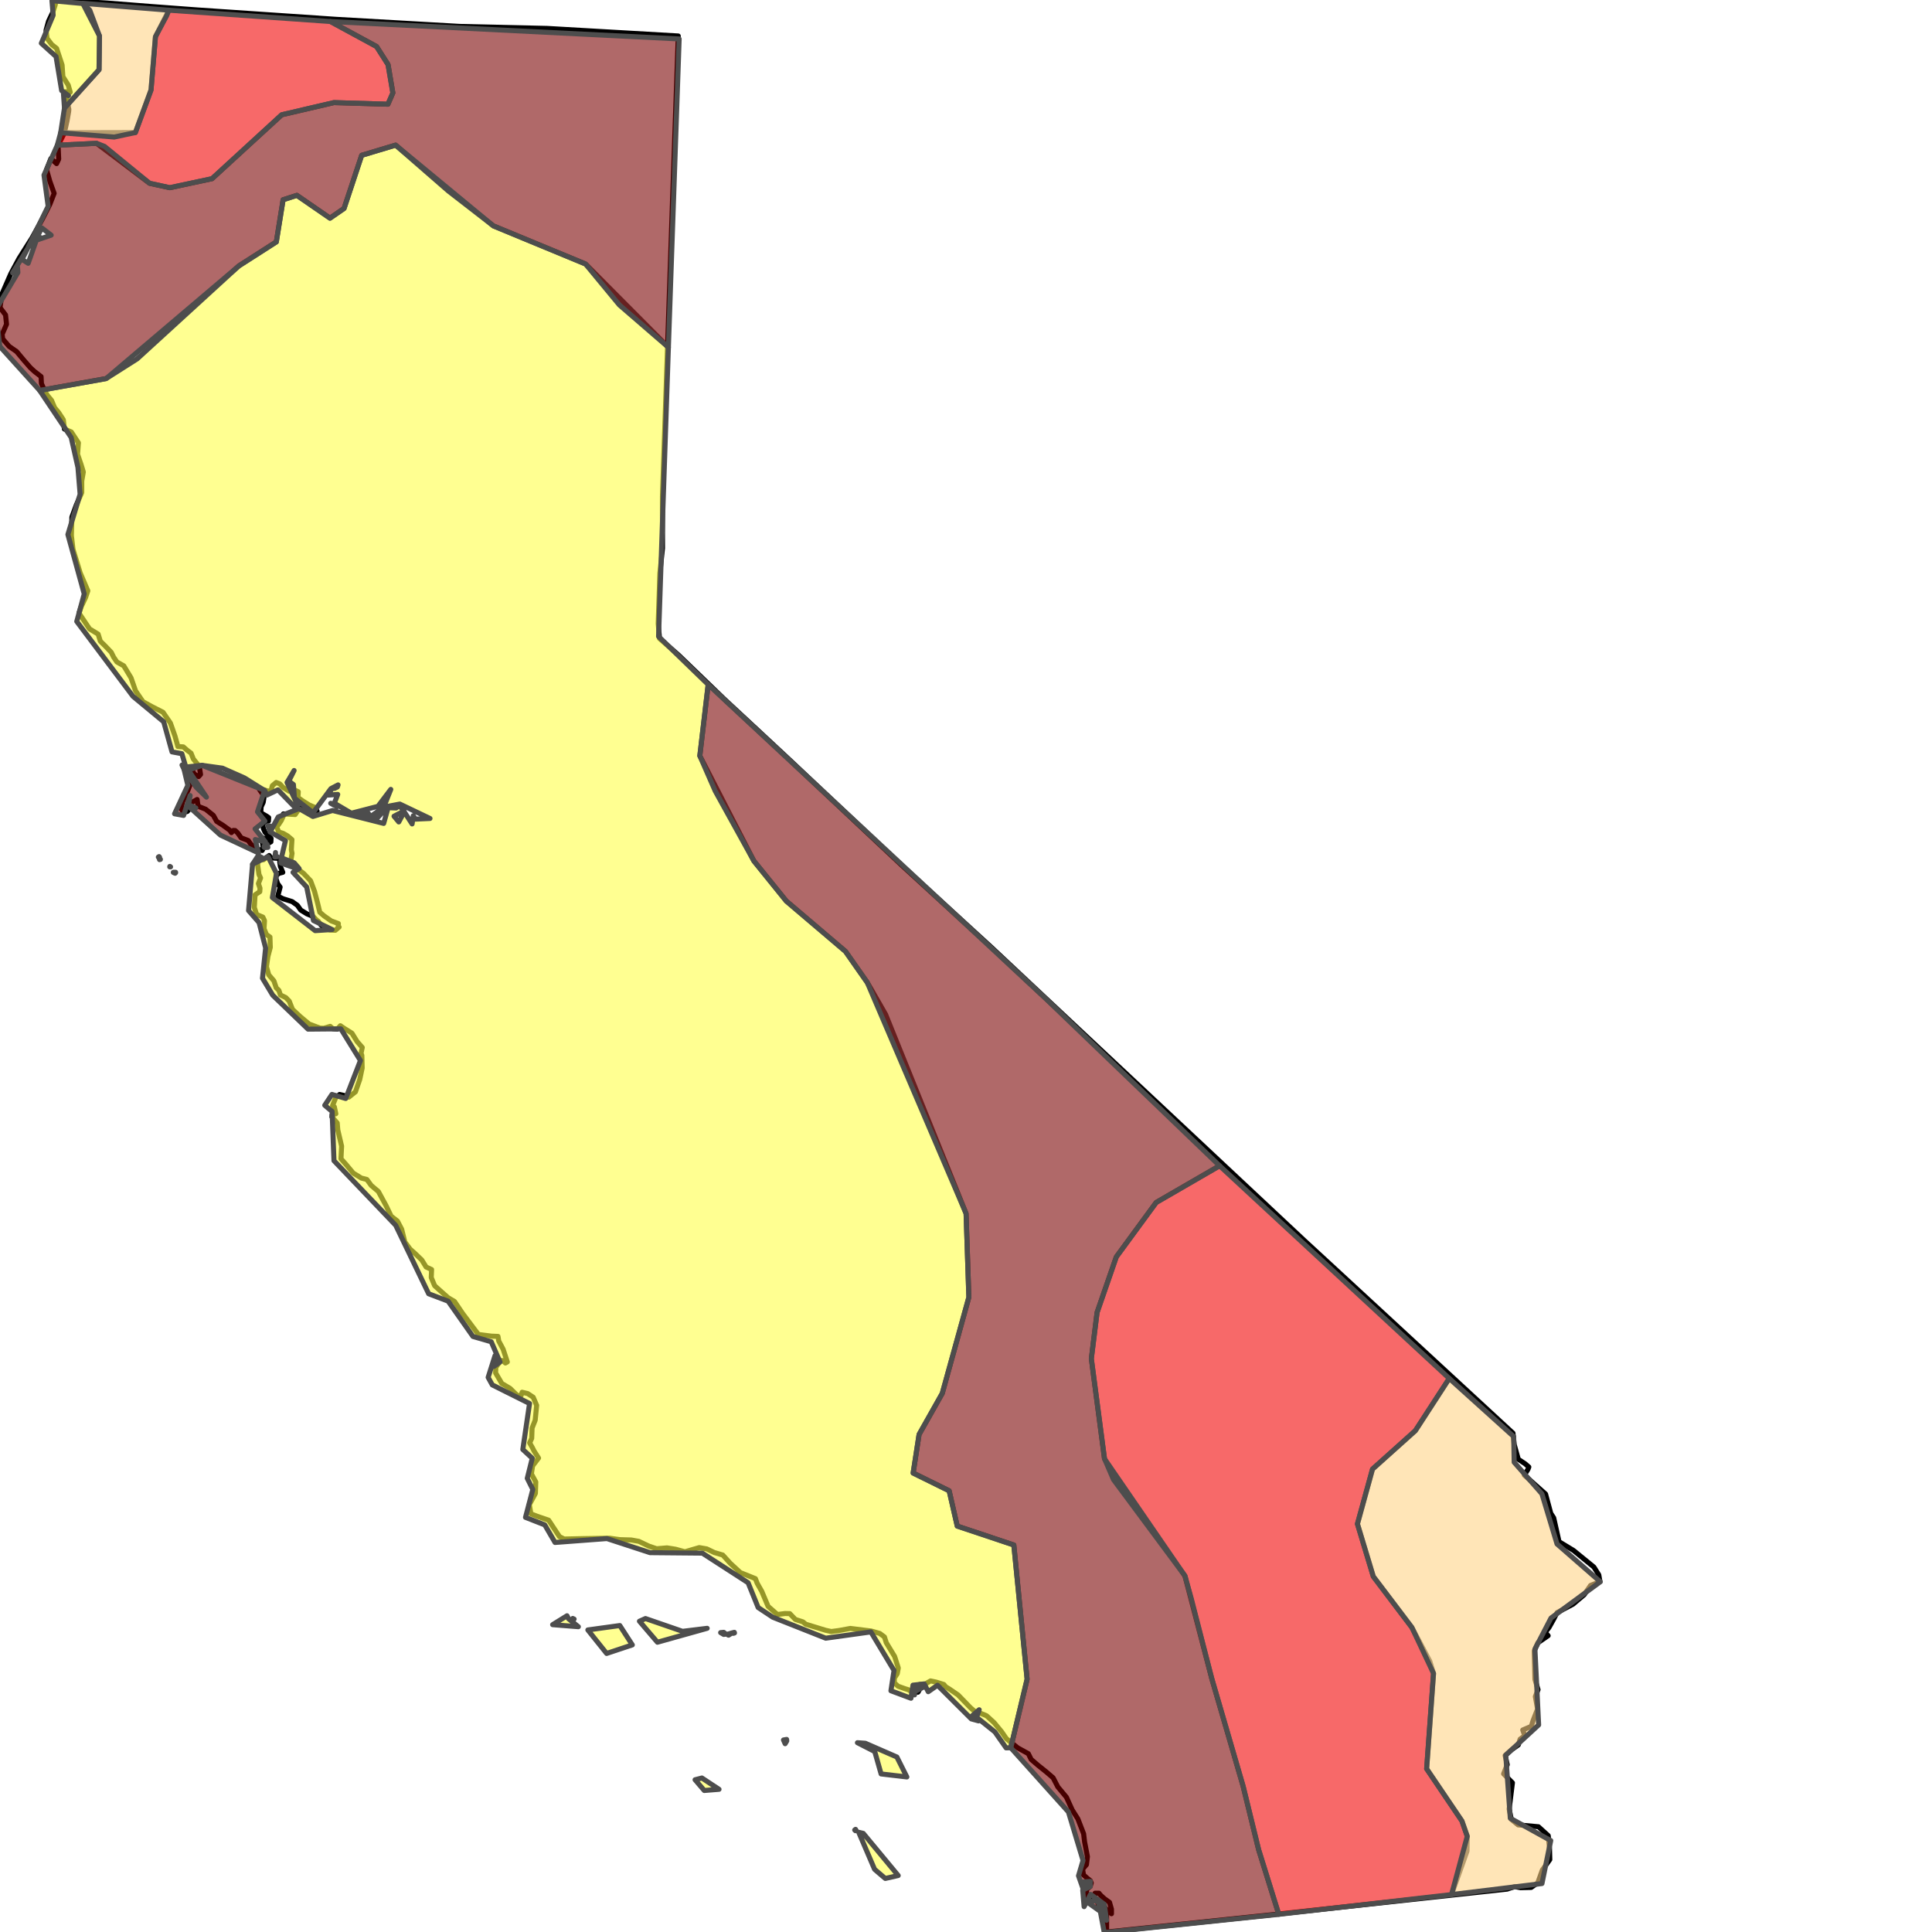
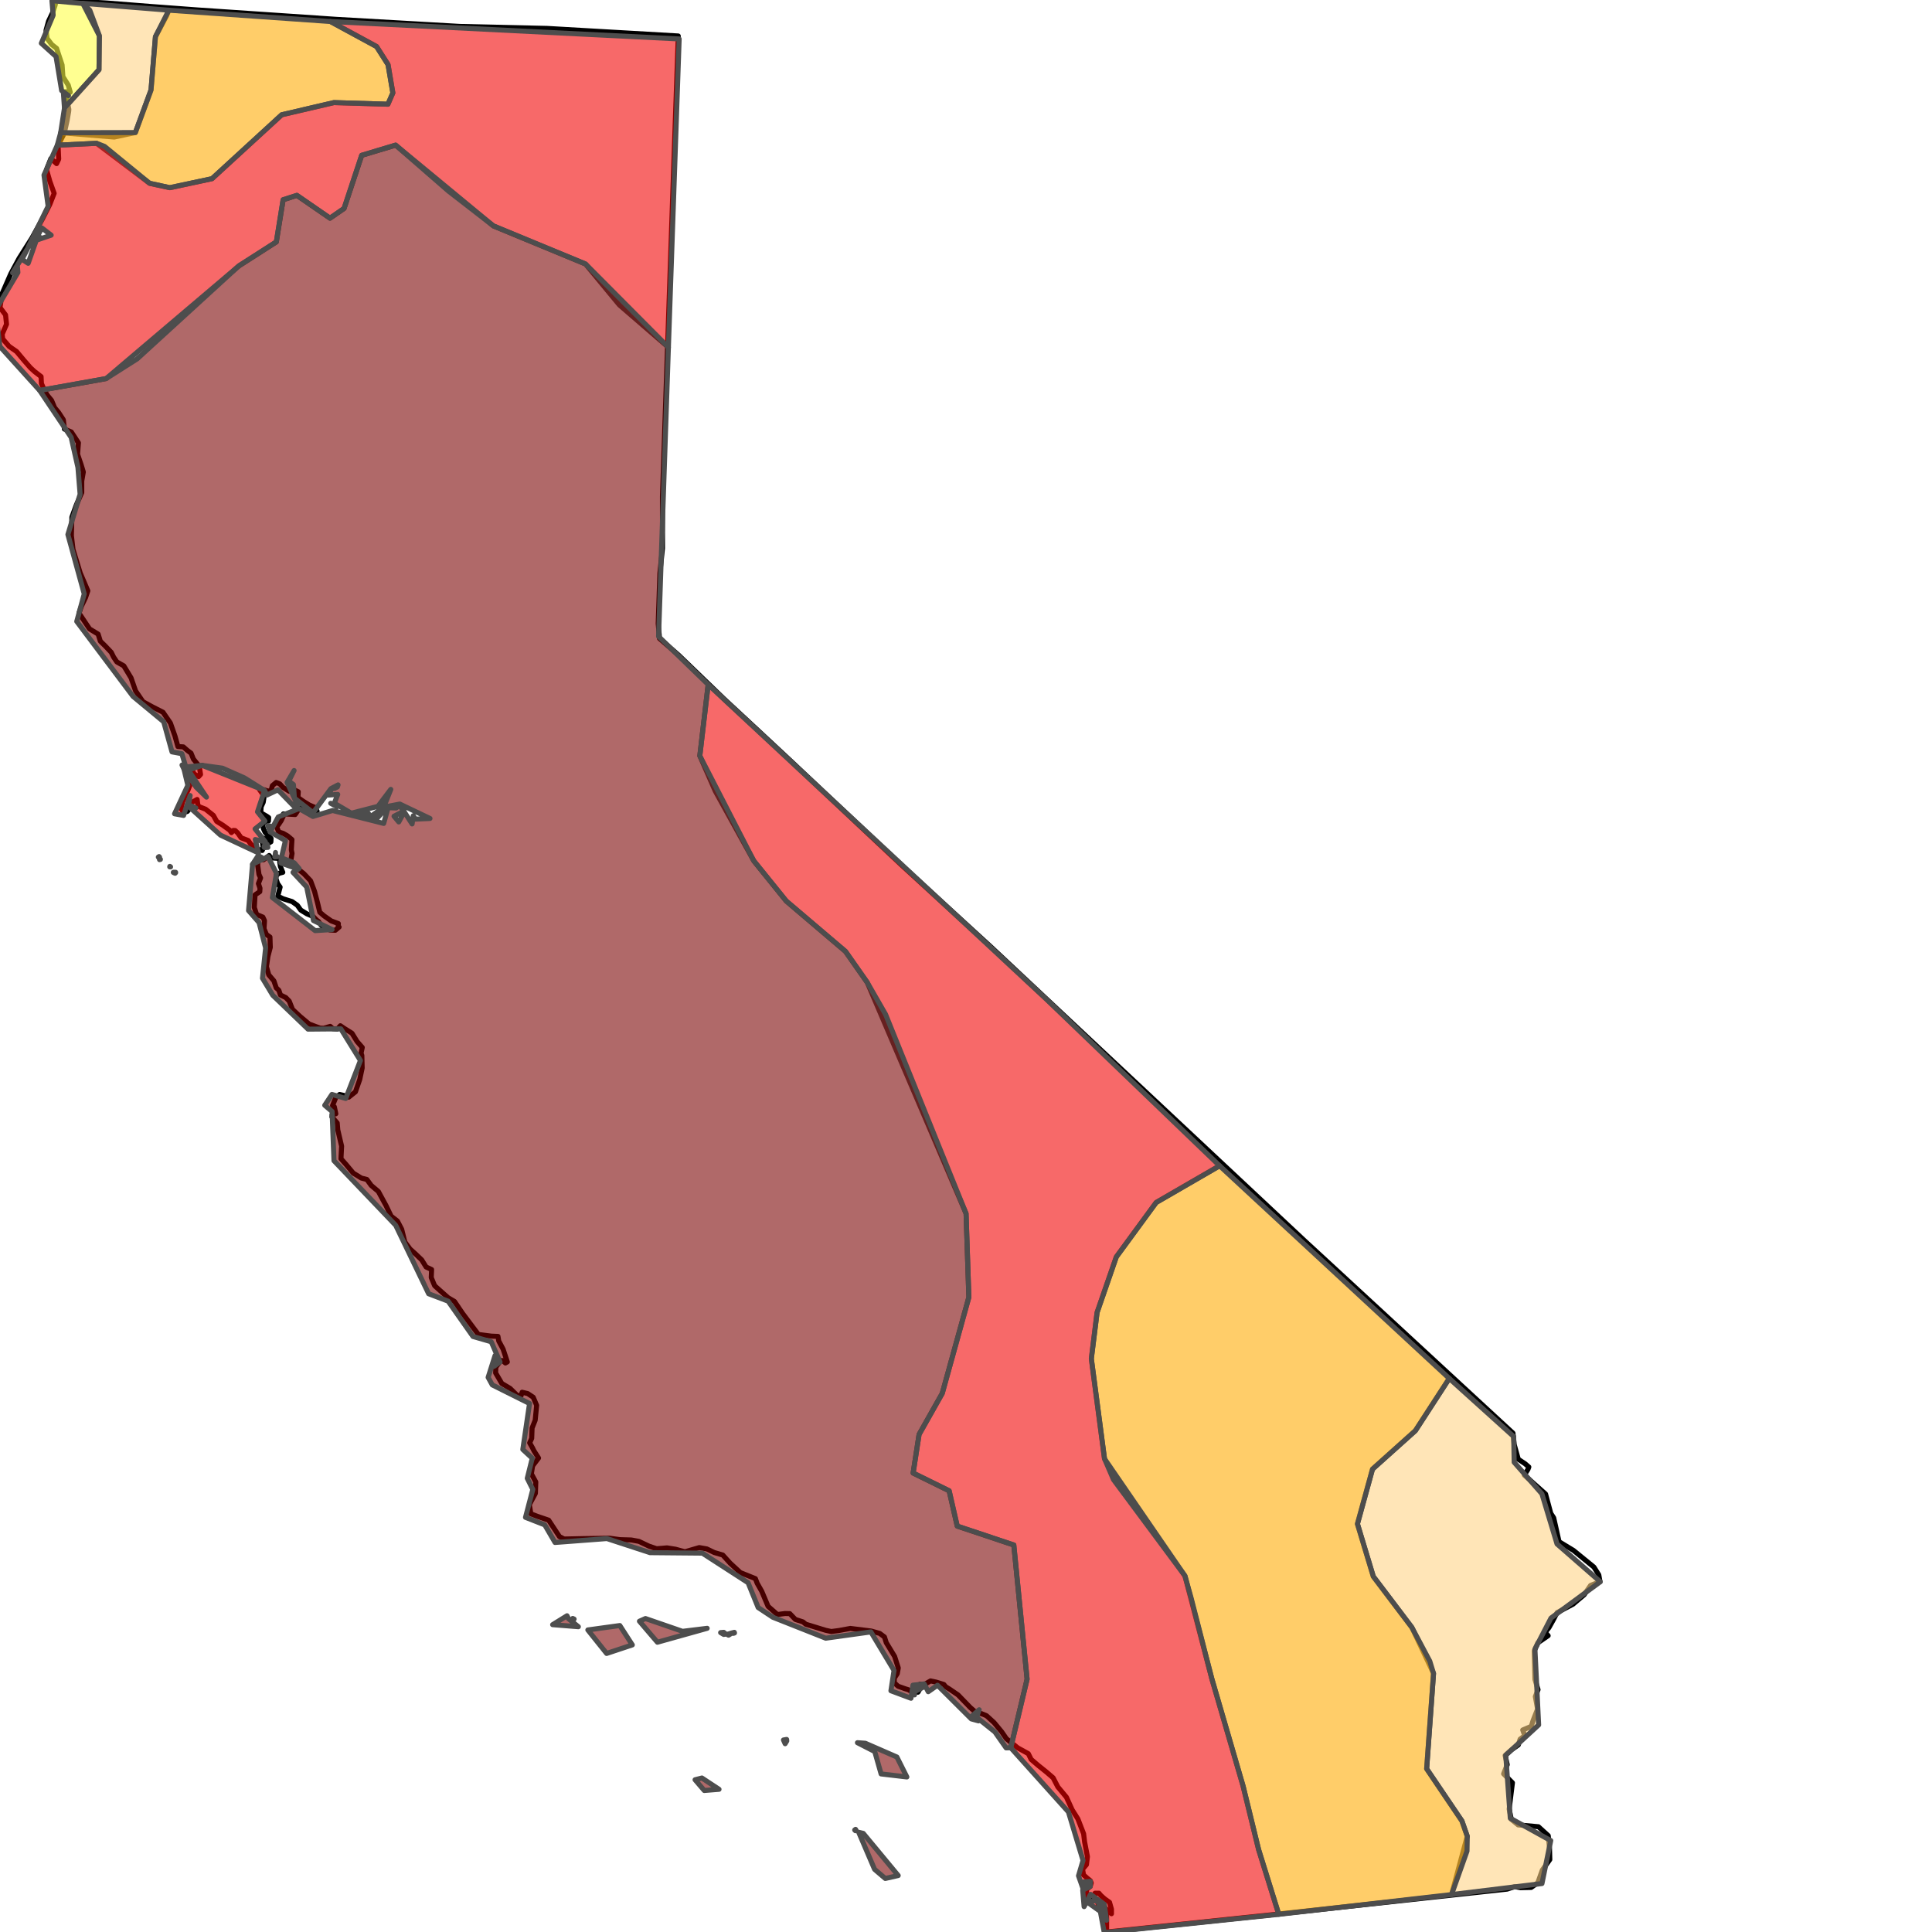
<svg xmlns="http://www.w3.org/2000/svg" width="288pt" height="288pt" viewBox="0 0 288 288" version="1.1">
-   <g id="surface1">
+   <g id="surface146">
    <rect x="0" y="0" width="288" height="288" style="fill:rgb(100%,100%,100%);fill-opacity:1;stroke:none;" />
    <rect x="0" y="0" width="288" height="288" style="fill:rgb(100%,100%,100%);fill-opacity:1;stroke:none;" />
-     <path style="fill:none;stroke-width:0.75;stroke-linecap:round;stroke-linejoin:round;stroke:rgb(100%,100%,100%);stroke-opacity:1;stroke-miterlimit:10;" d="M 0 288 L 288 288 L 288 0 L 0 0 Z M 0 288 " />
-     <path style="fill:none;stroke-width:0.75;stroke-linecap:round;stroke-linejoin:round;stroke:rgb(0%,0%,0%);stroke-opacity:1;stroke-miterlimit:10;" d="M 101.109 5.363 L 100.27 29.395 L 98.75 74.039 L 98.758 81.715 L 98.367 85.457 L 98.215 90.055 L 98.168 91.418 L 98.117 92.953 L 98.312 95.176 L 101.16 97.656 L 107.906 104.164 L 113.387 109.254 L 117.711 113.281 L 134.367 128.934 L 147.754 141.188 L 163.469 155.918 L 194.398 184.887 L 199.863 189.926 L 225.539 213.633 L 225.719 215.332 L 226.332 217.531 L 227.328 218.188 L 227.902 218.684 L 227.773 219.027 L 227.23 219.895 L 230.395 222.711 L 231.172 225.59 L 231.609 226.258 L 232.406 229.816 L 234.559 231.121 L 237.594 233.594 L 238.332 234.766 L 238.504 235.785 L 237.105 236.336 L 236.152 237.723 L 234.488 239.133 L 232.113 240.387 L 231.574 241.422 L 230.895 242.633 L 230.344 243.328 L 230.781 243.828 L 229.246 244.887 L 228.711 246.094 L 228.812 250.348 L 229.273 251.871 L 228.871 252.902 L 229.203 254.766 L 228.531 256.488 L 228.266 257.344 L 226.992 257.887 L 227.297 258.73 L 226.598 259.258 L 226.332 260.113 L 225.348 260.816 L 224.367 261.691 L 224.684 263.047 L 224.141 264.422 L 225.457 265.754 L 224.969 269.68 L 225.289 271.207 L 226.312 272.035 L 229.332 272.309 L 230.797 273.637 L 230.984 275.504 L 231.027 277.207 L 229.914 278.766 L 229.238 280.656 L 228.246 281.359 L 226.664 281.395 L 225.797 281.242 L 224.652 281.609 L 190.305 285.355 L 164.961 288 L 164.961 285.617 L 164.676 284.938 L 163.812 284.254 L 163.668 283.746 L 163.957 283.574 L 165.25 284.938 L 165.684 285.277 L 165.684 284.598 L 165.395 283.578 L 164.676 283.066 L 164.102 282.555 L 163.816 282.215 L 163.238 282.211 L 162.809 283.062 L 162.52 283.23 L 162.09 282.891 L 161.945 281.699 L 162.523 281.191 L 162.668 280.68 L 162.523 280.34 L 162.094 280 L 161.52 279.488 L 161.379 278.637 L 161.957 277.957 L 162.102 276.766 L 161.676 274.551 L 161.535 273.359 L 160.68 271.148 L 159.824 269.785 L 158.973 267.91 L 157.691 266.371 L 156.984 265.008 L 155.988 264.152 L 154.707 263.125 L 153.711 262.27 L 153.289 261.418 L 151.723 260.555 L 150.871 259.871 L 150.023 259.184 L 149.316 258.156 L 148.188 256.789 L 147.055 255.758 L 146.203 255.41 L 145.633 255.406 L 144.645 254.547 L 142.812 252.656 L 141.543 251.793 L 140.977 251.445 L 140.695 251.102 L 139.562 250.75 L 138.715 250.57 L 137.855 251.07 L 137.145 251.062 L 137.137 251.742 L 136.844 252.25 L 135.992 252.242 L 135.43 251.895 L 134.859 251.715 L 133.871 251.363 L 133.309 250.844 L 133.316 250.164 L 133.754 249.488 L 133.906 248.641 L 133.363 246.93 L 132.113 244.871 L 131.844 244.016 L 131.141 243.492 L 129.871 243.133 L 126.758 242.746 L 125.051 243.059 L 123.918 243.207 L 123.07 243.023 L 120.109 242.117 L 119.691 241.77 L 118.562 241.406 L 117.73 240.539 L 117.023 240.523 L 115.887 240.672 L 114.496 239.453 L 113.555 237.219 L 112.871 236.012 L 112.605 235.324 L 110.363 234.422 L 108.844 233.023 L 107.742 231.805 L 106.48 231.434 L 105.363 230.895 L 104.238 230.695 L 102.105 231.32 L 100.703 230.941 L 99.438 230.738 L 97.883 230.867 L 96.762 230.492 L 95.23 229.766 L 94.109 229.562 L 92.414 229.512 L 90.871 229.297 L 87.199 229.352 L 84.09 229.418 L 83.395 229.055 L 81.785 226.609 L 80.113 226.039 L 79.137 225.664 L 78.906 224.293 L 79.812 222.621 L 79.871 220.918 L 79.211 219.699 L 79.395 218.512 L 80.281 217.348 L 79.613 216.301 L 79.352 215.781 L 78.957 215.086 L 79.262 214.414 L 79.316 212.879 L 79.781 211.703 L 80 209.496 L 79.484 208.281 L 78.664 207.738 L 77.832 207.539 L 77.672 208.043 L 77.113 208.023 L 76.031 206.961 L 74.801 206.23 L 73.883 204.66 L 73.914 203.809 L 74.652 202.812 L 74.934 202.824 L 75.34 203.18 L 75.625 203.02 L 75 201.121 L 74.348 199.898 L 74.234 199.215 L 73.258 199.176 L 71.312 198.926 L 70.52 197.871 L 68.934 195.758 L 67.75 194.004 L 66.801 193.449 L 65.59 192.375 L 64.789 191.656 L 64.285 190.441 L 64.336 189.246 L 63.52 188.871 L 62.867 187.816 L 61.938 186.922 L 61.133 186.203 L 60.348 185.141 L 59.879 183.242 L 59.242 182.02 L 58.305 181.293 L 57.547 179.719 L 56.402 177.613 L 55.336 176.711 L 54.688 175.824 L 53.867 175.613 L 52.656 174.871 L 51.613 173.621 L 50.828 172.73 L 50.871 171.875 L 50.922 170.855 L 50.355 168.434 L 50.27 167.402 L 49.488 166.508 L 49.504 166.168 L 50.062 166.027 L 49.84 164.988 L 49.574 164.805 L 50.047 163.633 L 50.625 163.148 L 51.578 163.367 L 51.98 163.559 L 52.984 162.758 L 53.629 160.91 L 53.988 159.219 L 53.941 157.336 L 53.824 156.988 L 54.004 156.145 L 53.223 155.25 L 52.465 154.016 L 51.27 153.27 L 50.738 152.902 L 50.301 153.391 L 49.617 153.355 L 49.227 152.996 L 48.25 153.285 L 47.703 153.258 L 46.09 152.656 L 44.777 151.562 L 43.602 150.469 L 43.121 149.246 L 42.605 148.707 L 41.805 148.32 L 41.57 147.621 L 41.18 147.258 L 40.828 146.211 L 40.059 145.312 L 39.719 144.098 L 39.941 142.57 L 40.293 141.223 L 40.242 139.68 L 39.719 139.309 L 39.359 138.434 L 39.43 137.238 L 39.188 136.711 L 38.254 136.316 L 37.91 135.27 L 37.949 134.586 L 38.02 133.395 L 38.727 132.922 L 38.758 132.41 L 38.523 131.711 L 38.844 130.875 L 38.605 130.348 L 38.414 128.969 L 38.453 128.285 L 39.004 128.148 L 39.277 128.164 L 40.129 127.527 L 40.379 127.887 L 40.785 127.91 L 41.73 127.965 L 41.703 128.477 L 41.797 129.164 L 42.156 130.039 L 41.605 130.18 L 41.176 130.496 L 41.148 131.008 L 41.379 131.707 L 41.758 132.242 L 41.582 132.914 L 41.41 133.59 L 42.203 133.977 L 43.539 134.395 L 44.324 134.949 L 44.832 135.664 L 45.754 136.227 L 46.684 136.621 L 47.199 137.16 L 47.461 137.344 L 47.84 137.879 L 48.23 138.242 L 49.164 138.633 L 49.98 138.676 L 50.551 138.195 L 50.414 138.188 L 50.441 137.676 L 49.371 137.277 L 48.32 136.539 L 47.672 135.988 L 47.34 134.605 L 46.887 132.871 L 46.297 131.297 L 45.27 130.215 L 44.098 129.297 L 43.336 128.398 L 43.535 127.211 L 43.43 126.691 L 43.469 126.012 L 43.52 125.156 L 42.871 124.609 L 42.215 124.23 L 41.551 124.02 L 41.195 123.145 L 41.477 122.988 L 41.918 122.328 L 42.227 121.664 L 42.246 121.324 L 43.328 121.383 L 44 121.422 L 44.445 120.766 L 45.137 120.461 L 44.73 120.438 L 46.609 120.715 L 47.273 120.922 L 47.031 120.395 L 46.109 120.004 L 45.195 119.438 L 44.414 118.883 L 44.465 118.027 L 43.676 117.641 L 43.117 117.953 L 42.203 117.387 L 41.695 116.844 L 41.168 116.641 L 40.598 117.121 L 40.426 117.797 L 40.012 117.941 L 39.348 117.73 L 38.676 117.691 L 39.047 118.227 L 39.453 118.25 L 39.234 119.609 L 38.926 120.273 L 38.875 121.125 L 39.137 121.312 L 39.789 121.691 L 40.051 121.879 L 40.02 122.391 L 39.336 122.523 L 39.172 123.023 L 39.273 123.543 L 39.516 124.07 L 40.027 124.613 L 40.41 124.98 L 40.383 125.492 L 40.102 125.645 L 39.59 125.102 L 39.195 124.91 L 38.914 125.062 L 39.145 125.762 L 39.238 126.449 L 39.086 126.785 L 38.418 126.574 L 38.023 126.379 L 37.379 125.828 L 37.004 125.293 L 35.941 124.887 L 35.441 124.172 L 35.059 123.805 L 34.789 123.789 L 34.496 124.113 L 34.25 123.758 L 33.211 123.008 L 32.297 122.438 L 31.809 121.551 L 30.648 120.625 L 29.594 120.215 L 29.48 119.867 L 29.387 119.176 L 28.547 119.633 L 28.211 120.641 L 27.918 120.965 L 27.367 121.102 L 26.996 120.562 L 27.199 119.547 L 27.98 117.887 L 28.305 117.051 L 28.258 115.68 L 27.922 114.629 L 28.469 114.492 L 28.953 115.379 L 29.605 115.766 L 29.895 115.441 L 29.703 114.23 L 28.828 113.148 L 28.477 112.27 L 27.965 111.891 L 27.324 111.336 L 26.52 111.285 L 26.082 109.715 L 25.402 107.785 L 24.297 106.172 L 22.734 105.379 L 21.309 104.598 L 20.207 102.98 L 19.535 101.047 L 18.453 99.258 L 17.418 98.672 L 16.934 97.949 L 16.582 97.238 L 15.707 96.32 L 14.957 95.582 L 14.629 94.527 L 13.348 93.75 L 12.383 92.305 L 11.777 91.402 L 12.121 90.398 L 12.754 89.074 L 13.094 88.07 L 11.957 85.414 L 10.883 81.902 L 10.641 79.828 L 10.715 77.086 L 11.387 75.25 L 12.188 73.426 L 12.188 71.711 L 12.422 70.355 L 12.102 69.301 L 11.562 67.715 L 11.691 66.012 L 10.625 64.387 L 9.602 63.961 L 9.445 62.578 L 8.738 61.492 L 8.133 60.758 L 7.691 59.695 L 7.086 58.961 L 6.734 58.418 L 6.176 57.172 L 6.125 56.137 L 5.133 55.371 L 4.52 54.805 L 3.555 53.695 L 2.477 52.406 L 1.355 51.629 L 0.398 50.516 L 0.324 49.824 L 0.973 48.332 L 0.828 46.945 L 0 45.844 L 0.301 43.809 L 1.602 40.824 L 2.84 38.523 L 4.797 35.422 L 6.328 32.629 L 7.418 30.488 L 8.074 28.824 L 7.438 27.055 L 6.934 25.297 L 7.59 23.633 L 8.434 24.391 L 8.75 23.727 L 8.66 21.66 L 9.586 19.848 L 9.996 17.992 L 10.234 16.637 L 10.262 16.297 L 9.988 14.902 L 9.773 14.367 L 9.703 13.676 L 10.473 13.738 L 10.172 12.684 L 9.375 11.418 L 9.258 9.691 L 8.438 7.215 L 7.711 6.641 L 7.02 5.723 L 6.863 4.508 L 7.234 3.164 L 7.859 1.844 L 8.199 0.844 L 8.402 0 L 15.918 0.449 L 22.531 0.969 L 29.402 1.48 L 50.129 2.883 L 68.562 3.938 L 81.547 4.234 Z M 101.109 5.363 " />
-     <path style="fill-rule:nonzero;fill:rgb(94.902%,0%,0%);fill-opacity:0.588;stroke-width:0.75;stroke-linecap:round;stroke-linejoin:round;stroke:rgb(30.196%,30.196%,30.196%);stroke-opacity:1;stroke-miterlimit:10;" d="M 216.039 205.48 L 210.984 213.273 L 204.598 219 L 202.352 227.164 L 204.715 235 L 210.465 242.598 L 213.137 247.629 L 213.695 249.453 L 212.668 263.668 L 217.93 271.453 L 218.723 273.73 L 218.684 275.941 L 216.379 282.422 L 190.625 285.367 L 187.621 275.723 L 185.309 266.262 L 180.641 250.234 L 176.637 234.914 L 164.648 217.457 L 162.684 202.535 L 163.539 195.652 L 166.406 187.367 L 172.348 179.254 L 181.805 173.781 Z M 49.258 3.207 L 25.168 1.52 L 23.172 5.469 L 22.512 13.41 L 20.18 19.758 L 9.043 19.785 L 8.543 21.645 L 14.395 21.363 L 22.301 27.324 L 25.309 27.98 L 31.605 26.637 L 41.996 17.109 L 49.785 15.293 L 57.828 15.535 L 58.562 13.848 L 57.844 9.625 L 56.133 6.934 Z M 49.258 3.207 " />
-     <path style="fill-rule:nonzero;fill:rgb(100%,82.745%,52.157%);fill-opacity:0.588;stroke-width:0.75;stroke-linecap:round;stroke-linejoin:round;stroke:rgb(30.196%,30.196%,30.196%);stroke-opacity:1;stroke-miterlimit:10;" d="M 25.168 1.52 L 24.828 2.371 L 23.172 5.469 L 22.512 13.41 L 20.18 19.758 L 17.027 20.43 L 9.043 19.785 L 9.609 16.109 L 14.762 10.391 L 14.824 5.352 L 13.379 1.508 L 12.352 0.527 L 12.312 0.488 Z M 216.379 282.422 L 229.859 280.777 L 231.168 274.371 L 225.137 271.043 L 224.461 261.641 L 229.363 257.129 L 228.809 245.832 L 231.207 241.199 L 238.555 235.789 L 232.102 230.156 L 229.848 222.68 L 225.715 217.977 L 225.645 214.145 L 216.039 205.48 L 210.984 213.273 L 204.598 219 L 202.352 227.164 L 204.715 235 L 210.465 242.598 L 213.695 249.453 L 212.668 263.668 L 217.93 271.453 L 218.723 273.73 Z M 216.379 282.422 " />
-     <path style="fill-rule:nonzero;fill:rgb(100%,100%,26.667%);fill-opacity:0.588;stroke-width:0.75;stroke-linecap:round;stroke-linejoin:round;stroke:rgb(30.196%,30.196%,30.196%);stroke-opacity:1;stroke-miterlimit:10;" d="M 12.352 0.527 L 14.824 5.352 L 14.762 10.391 L 9.609 16.109 L 9.453 13.867 L 10.211 14.258 L 9.188 13.504 L 8.352 8.43 L 6.16 6.449 L 7.926 2.266 L 7.742 0.102 Z M 12.352 0.527 " />
-     <path style="fill-rule:nonzero;fill:rgb(100%,100%,26.667%);fill-opacity:0.588;stroke-width:0.75;stroke-linecap:round;stroke-linejoin:round;stroke:rgb(30.196%,30.196%,30.196%);stroke-opacity:1;stroke-miterlimit:10;" d="M 128.004 273.133 L 128.684 273.297 L 133.895 279.582 L 131.969 280.02 L 130.371 278.656 Z M 127.625 272.852 L 127.535 272.699 L 127.41 272.793 L 127.516 272.902 Z M 128.992 259.863 L 127.816 259.781 L 130.398 261.102 L 131.344 264.438 L 135.184 264.887 L 133.695 261.914 Z M 103.613 265.305 L 104.984 266.906 L 107.184 266.73 L 104.633 265.043 Z M 117.262 259.293 L 116.793 259.375 L 117.039 259.934 L 117.281 259.523 Z M 137.523 251.562 L 136.605 251.5 L 136.164 252.125 L 136.328 252.656 L 136.285 252.207 Z M 108.594 243.578 L 108.32 243.609 L 108.605 243.754 L 108.969 243.52 L 108.859 243.488 Z M 109.492 243.422 L 109.465 243.328 L 109.023 243.438 L 109.312 243.484 Z M 108.211 243.594 L 107.887 243.328 L 107.422 243.371 L 107.879 243.641 Z M 87.629 242.973 L 90.43 246.477 L 94.258 245.203 L 92.395 242.316 Z M 96.219 241.273 L 95.32 241.672 L 98 244.805 L 105.418 242.73 L 101.746 243.18 Z M 85.582 241.355 L 85.379 241.258 L 85.277 241.375 L 85.402 241.461 Z M 84.746 241.297 L 84.523 240.859 L 82.379 242.188 L 86.215 242.492 Z M 43.293 128.508 L 41.895 128.223 L 41.855 128.641 L 44.367 129.523 Z M 41.07 127.676 L 41.07 127.078 L 40.973 127.738 L 41.344 127.707 Z M 39.934 126.316 L 39.824 125.867 L 39.633 125.867 L 39.473 126.332 Z M 54.922 121.254 L 54.84 121.184 L 54.02 120.93 L 55.406 122.145 Z M 53.941 121.848 L 53.621 120.961 L 53.016 121.496 L 53.352 121.762 Z M 56.859 120.414 L 57.043 120.246 L 57.078 119.883 L 56.527 120.367 Z M 49.602 119.82 L 49.301 119.746 L 50.25 120.258 L 50.215 120.094 Z M 27.695 114.613 L 27.445 114.215 L 27.133 114.043 L 27.434 114.672 Z M 66.828 28.465 L 58.977 21.633 L 53.914 23.152 L 51.289 31.074 L 49.191 32.52 L 44.258 29.121 L 42.203 29.777 L 41.191 36.059 L 35.613 39.633 L 20.445 53.496 L 15.82 56.434 L 5.914 58.203 L 10.609 65.207 L 11.617 69.68 L 11.941 73.672 L 10.121 79.68 L 12.555 88.539 L 11.441 92.637 L 19.832 103.809 L 24.402 107.594 L 25.641 112.082 L 27.109 112.352 L 27.703 114.344 L 30.125 114.086 L 33.16 114.508 L 36.434 115.961 L 39.434 117.832 L 39.789 118.516 L 41.434 117.738 L 43.887 120.266 L 44.336 119.969 L 42.789 116.641 L 43.84 114.859 L 43.055 116.434 L 43.742 116.953 L 43.883 118.969 L 46.676 121.145 L 49.332 117.559 L 50.395 117.004 L 50.289 117.312 L 49.859 117.531 L 49.473 117.535 L 48.949 118.52 L 50.344 118.422 L 49.84 119.73 L 52.375 121.223 L 56.34 120.199 L 58.254 117.672 L 57.191 120.344 L 55.238 121.723 L 56.211 121.977 L 57.871 120.188 L 59.598 119.859 L 64.098 122.008 L 61.922 122.109 L 61.605 121.602 L 61.434 122.824 L 60.258 121.012 L 59.445 122.527 L 58.738 121.672 L 60.23 120.902 L 59.496 120.07 L 59.059 120.449 L 57.852 120.402 L 57.195 122.746 L 49.574 120.82 L 46.645 121.711 L 44.57 120.531 L 41.477 121.781 L 40.273 124.008 L 42.551 125.309 L 41.945 127.875 L 43.855 128.617 L 44.59 129.477 L 43.68 130.043 L 45.715 132.223 L 46.727 137.223 L 49.5 138.566 L 46.977 138.73 L 40.602 133.797 L 41.211 130.191 L 39.953 127.695 L 37.648 128.832 L 37.051 135.738 L 38.617 137.527 L 39.594 141.309 L 39.129 145.824 L 40.664 148.367 L 45.918 153.414 L 50.809 153.371 L 53.73 158.094 L 51.535 163.75 L 49.484 163.145 L 48.41 164.762 L 49.504 165.684 L 49.785 173.027 L 58.988 182.656 L 63.898 192.859 L 66.801 193.961 L 70.508 199.227 L 73.223 200.012 L 74.539 203.031 L 73.629 203.684 L 73.793 202.078 L 72.766 205.324 L 73.383 206.445 L 78.938 209.219 L 77.934 216.07 L 79.344 217.375 L 78.598 220.371 L 79.426 222.027 L 78.336 226.191 L 81.207 227.312 L 82.738 229.934 L 90.469 229.352 L 96.898 231.453 L 104.691 231.523 L 111.516 235.934 L 113.016 239.633 L 115.199 241.078 L 123.09 244.203 L 129.82 243.266 L 133.27 249.012 L 132.809 252.039 L 135.797 253.156 L 136.094 251.203 L 137.77 251.016 L 138.371 252.18 L 139.754 251.215 L 144.789 256.234 L 145.867 256.531 L 144.688 255.973 L 145.965 254.871 L 145.621 255.863 L 145.316 256.07 L 145.672 256.066 L 148.305 258.172 L 149.98 260.555 L 150.672 260.531 L 153.109 250.312 L 151.129 230.309 L 142.695 227.492 L 141.488 222.227 L 136.121 219.582 L 137.008 213.828 L 140.461 207.707 L 144.426 193.383 L 144.012 180.902 L 132.008 151.203 L 129.281 146.457 L 126.035 141.824 L 117.215 134.324 L 112.371 128.328 L 104.32 112.672 L 105.566 102.043 L 98.172 94.879 L 99.637 51.777 L 87.285 39.352 L 73.555 33.676 Z M 66.828 28.465 " />
-     <path style="fill-rule:nonzero;fill:rgb(47.451%,0%,0%);fill-opacity:0.588;stroke-width:0.75;stroke-linecap:round;stroke-linejoin:round;stroke:rgb(30.196%,30.196%,30.196%);stroke-opacity:1;stroke-miterlimit:10;" d="M 162.367 280.867 L 162.48 281.211 L 162.047 281.102 L 162.387 280.559 Z M 38.969 127.797 L 38.48 127.562 L 37.648 128.832 Z M 26.188 130.082 L 26.176 130.027 L 26.066 130.039 L 26.102 130.176 Z M 25.926 130.02 L 25.832 130.047 L 25.98 130.129 Z M 25.383 129.18 L 25.316 129.152 L 25.301 129.219 L 25.426 129.223 Z M 39.633 125.867 L 39.402 126.074 L 39.371 126.289 L 39.473 126.332 Z M 23.91 128.113 L 23.91 128.086 L 23.762 128.055 L 23.785 128.148 Z M 23.781 127.77 L 23.715 127.688 L 23.602 127.766 L 23.656 127.832 Z M 40.488 123.379 L 40.324 123.152 L 39.926 123.074 L 40.273 124.008 Z M 30.125 114.086 L 28.078 114.801 L 30.777 118.828 L 29.246 117.352 L 27.434 114.672 L 28 117.07 L 26.023 121.312 L 27.367 121.555 L 28.344 118.594 L 28.113 119.953 L 29.191 120.445 L 28.27 120.336 L 32.859 124.484 L 38.535 127.145 L 38.051 125.145 L 39.559 125.496 L 38.023 123.562 L 39.488 122.398 L 38.383 121.016 L 39.434 117.832 Z M 5.785 35.387 L 5.676 35.383 L 5.543 35.648 L 6.02 35.406 Z M 181.805 173.781 L 155.906 148.879 L 105.566 102.043 L 104.32 112.672 L 106.621 117.926 L 112.371 128.328 L 117.215 134.324 L 126.035 141.824 L 129.281 146.457 L 144.012 180.902 L 144.426 193.383 L 140.461 207.707 L 137.008 213.828 L 136.121 219.582 L 141.488 222.227 L 142.695 227.492 L 151.129 230.309 L 153.109 250.312 L 150.672 260.531 L 159.27 270.105 L 161.445 277.34 L 160.77 279.621 L 161.418 281.465 L 161.5 280.535 L 162.543 280.453 L 162.52 281.238 L 161.398 281.75 L 161.605 284.219 L 162.574 282.387 L 164.613 283.863 L 164.949 286.25 L 163.535 283.305 L 162.051 283.523 L 164.023 284.93 L 164.609 288.082 L 190.625 285.367 L 187.621 275.723 L 185.309 266.262 L 180.641 250.234 L 177.57 238.254 L 176.637 234.914 L 165.988 220.566 L 164.648 217.457 L 162.684 202.535 L 163.539 195.652 L 166.406 187.367 L 172.348 179.254 Z M 99.637 51.777 L 101.242 5.805 L 49.258 3.207 L 56.133 6.934 L 57.844 9.625 L 58.562 13.848 L 57.828 15.535 L 49.785 15.293 L 41.996 17.109 L 31.605 26.637 L 25.309 27.98 L 22.301 27.324 L 15.578 21.82 L 14.395 21.363 L 8.543 21.645 L 6.555 26.098 L 7.176 30.742 L 4.207 36.824 L 4.996 36.363 L 6.23 33.977 L 7.629 35.055 L 5.414 35.809 L 4.199 39.25 L 3.281 38.664 L 4.105 37.078 L 1.879 40.676 L 2.59 39.629 L 2.668 40.621 L -0.668 46.234 L -0.023 51.637 L 5.914 58.203 L 15.82 56.434 L 35.613 39.633 L 41.191 36.059 L 42.203 29.777 L 44.258 29.121 L 49.191 32.52 L 51.289 31.074 L 53.914 23.152 L 58.977 21.633 L 73.555 33.676 L 87.285 39.352 L 92.328 45.457 Z M 99.637 51.777 " />
+     <path style="fill:none;stroke-width:0.75;stroke-linecap:round;stroke-linejoin:round;stroke:rgb(100%,100%,100%);stroke-opacity:1;stroke-miterlimit:10;" d="M 0 288 L 288 288 L 288 0 L 0 0 Z " />
+     <path style="fill:none;stroke-width:0.75;stroke-linecap:round;stroke-linejoin:round;stroke:rgb(0%,0%,0%);stroke-opacity:1;stroke-miterlimit:10;" d="M 101.109 5.363 L 100.27 29.395 L 98.75 74.039 L 98.758 81.715 L 98.367 85.457 L 98.215 90.055 L 98.168 91.418 L 98.117 92.953 L 98.312 95.176 L 101.16 97.656 L 107.906 104.164 L 113.387 109.254 L 117.711 113.281 L 134.367 128.934 L 147.754 141.188 L 163.469 155.918 L 194.398 184.887 L 199.863 189.926 L 225.539 213.633 L 225.719 215.332 L 226.332 217.531 L 227.328 218.188 L 227.902 218.684 L 227.773 219.027 L 227.23 219.895 L 230.395 222.711 L 231.172 225.59 L 231.609 226.258 L 232.406 229.816 L 234.559 231.121 L 237.594 233.594 L 238.332 234.766 L 238.504 235.785 L 237.105 236.336 L 236.152 237.723 L 234.488 239.133 L 232.113 240.387 L 231.574 241.422 L 230.895 242.633 L 230.344 243.328 L 230.781 243.828 L 229.246 244.887 L 228.711 246.094 L 228.812 250.348 L 229.273 251.871 L 228.871 252.902 L 229.203 254.766 L 228.531 256.488 L 228.266 257.344 L 226.992 257.887 L 227.297 258.73 L 226.598 259.258 L 226.332 260.113 L 225.348 260.816 L 224.367 261.691 L 224.684 263.047 L 224.141 264.422 L 225.457 265.754 L 224.969 269.68 L 225.289 271.207 L 226.312 272.035 L 229.332 272.309 L 230.797 273.637 L 230.984 275.504 L 231.027 277.207 L 229.914 278.766 L 229.238 280.656 L 228.246 281.359 L 226.664 281.395 L 225.797 281.242 L 224.652 281.609 L 190.305 285.355 L 164.961 288 L 164.961 285.617 L 164.676 284.938 L 163.812 284.254 L 163.668 283.746 L 163.957 283.574 L 165.25 284.938 L 165.684 285.277 L 165.684 284.598 L 165.395 283.578 L 164.676 283.066 L 164.102 282.555 L 163.816 282.215 L 163.238 282.211 L 162.809 283.062 L 162.52 283.23 L 162.09 282.891 L 161.945 281.699 L 162.523 281.191 L 162.668 280.68 L 162.523 280.34 L 162.094 280 L 161.52 279.488 L 161.379 278.637 L 161.957 277.957 L 162.102 276.766 L 161.676 274.551 L 161.535 273.359 L 160.68 271.148 L 159.824 269.785 L 158.973 267.91 L 157.691 266.371 L 156.984 265.008 L 155.988 264.152 L 154.707 263.125 L 153.711 262.27 L 153.289 261.418 L 151.723 260.555 L 150.871 259.871 L 150.023 259.184 L 149.316 258.156 L 148.188 256.789 L 147.055 255.758 L 146.203 255.41 L 145.633 255.406 L 144.645 254.547 L 142.812 252.656 L 141.543 251.793 L 140.977 251.445 L 140.695 251.102 L 139.562 250.75 L 138.715 250.57 L 137.855 251.07 L 137.145 251.062 L 137.137 251.742 L 136.844 252.25 L 135.992 252.242 L 135.43 251.895 L 134.859 251.715 L 133.871 251.363 L 133.309 250.844 L 133.316 250.164 L 133.754 249.488 L 133.906 248.641 L 133.363 246.93 L 132.113 244.871 L 131.844 244.016 L 131.141 243.492 L 129.871 243.133 L 126.758 242.746 L 125.051 243.059 L 123.918 243.207 L 123.07 243.023 L 120.109 242.117 L 119.691 241.77 L 118.562 241.406 L 117.73 240.539 L 117.023 240.523 L 115.887 240.672 L 114.496 239.453 L 113.555 237.219 L 112.871 236.012 L 112.605 235.324 L 110.363 234.422 L 108.844 233.023 L 107.742 231.805 L 106.48 231.434 L 105.363 230.895 L 104.238 230.695 L 102.105 231.32 L 100.703 230.941 L 99.438 230.738 L 97.883 230.867 L 96.762 230.492 L 95.23 229.766 L 94.109 229.562 L 92.414 229.512 L 90.871 229.297 L 87.199 229.352 L 84.09 229.418 L 83.395 229.055 L 81.785 226.609 L 80.113 226.039 L 79.137 225.664 L 78.906 224.293 L 79.812 222.621 L 79.871 220.918 L 79.211 219.699 L 79.395 218.512 L 80.281 217.348 L 79.613 216.301 L 79.352 215.781 L 78.957 215.086 L 79.262 214.414 L 79.316 212.879 L 79.781 211.703 L 80 209.496 L 79.484 208.281 L 78.664 207.738 L 77.832 207.539 L 77.672 208.043 L 77.113 208.023 L 76.031 206.961 L 74.801 206.23 L 73.883 204.66 L 73.914 203.809 L 74.652 202.812 L 74.934 202.824 L 75.34 203.18 L 75.625 203.02 L 75 201.121 L 74.348 199.898 L 74.234 199.215 L 73.258 199.176 L 71.312 198.926 L 70.52 197.871 L 68.934 195.758 L 67.75 194.004 L 66.801 193.449 L 65.59 192.375 L 64.789 191.656 L 64.285 190.441 L 64.336 189.246 L 63.52 188.871 L 62.867 187.816 L 61.938 186.922 L 61.133 186.203 L 60.348 185.141 L 59.879 183.242 L 59.242 182.02 L 58.305 181.293 L 57.547 179.719 L 56.402 177.613 L 55.336 176.711 L 54.688 175.824 L 53.867 175.613 L 52.656 174.871 L 51.613 173.621 L 50.828 172.73 L 50.871 171.875 L 50.922 170.855 L 50.355 168.434 L 50.27 167.402 L 49.488 166.508 L 49.504 166.168 L 50.062 166.027 L 49.84 164.988 L 49.574 164.805 L 50.047 163.633 L 50.625 163.148 L 51.578 163.367 L 51.98 163.559 L 52.984 162.758 L 53.629 160.91 L 53.988 159.219 L 53.941 157.336 L 53.824 156.988 L 54.004 156.145 L 53.223 155.25 L 52.465 154.016 L 51.27 153.27 L 50.738 152.902 L 50.301 153.391 L 49.617 153.355 L 49.227 152.996 L 48.25 153.285 L 47.703 153.258 L 46.09 152.656 L 44.777 151.562 L 43.602 150.469 L 43.121 149.246 L 42.605 148.707 L 41.805 148.32 L 41.57 147.621 L 41.18 147.258 L 40.828 146.211 L 40.059 145.312 L 39.719 144.098 L 39.941 142.57 L 40.293 141.223 L 40.242 139.68 L 39.719 139.309 L 39.359 138.434 L 39.43 137.238 L 39.188 136.711 L 38.254 136.316 L 37.91 135.27 L 37.949 134.586 L 38.02 133.395 L 38.727 132.922 L 38.758 132.41 L 38.523 131.711 L 38.844 130.875 L 38.605 130.348 L 38.414 128.969 L 38.453 128.285 L 39.004 128.148 L 39.277 128.164 L 40.129 127.527 L 40.379 127.887 L 40.785 127.91 L 41.73 127.965 L 41.703 128.477 L 41.797 129.164 L 42.156 130.039 L 41.605 130.18 L 41.176 130.496 L 41.148 131.008 L 41.379 131.707 L 41.758 132.242 L 41.582 132.914 L 41.41 133.59 L 42.203 133.977 L 43.539 134.395 L 44.324 134.949 L 44.832 135.664 L 45.754 136.227 L 46.684 136.621 L 47.199 137.16 L 47.461 137.344 L 47.84 137.879 L 48.23 138.242 L 49.164 138.633 L 49.98 138.676 L 50.551 138.195 L 50.414 138.188 L 50.441 137.676 L 49.371 137.277 L 48.32 136.539 L 47.672 135.988 L 47.34 134.605 L 46.887 132.871 L 46.297 131.297 L 45.27 130.215 L 44.098 129.297 L 43.336 128.398 L 43.535 127.211 L 43.43 126.691 L 43.469 126.012 L 43.52 125.156 L 42.871 124.609 L 42.215 124.23 L 41.551 124.02 L 41.195 123.145 L 41.477 122.988 L 41.918 122.328 L 42.227 121.664 L 42.246 121.324 L 43.328 121.383 L 44 121.422 L 44.445 120.766 L 45.137 120.461 L 44.73 120.438 L 46.609 120.715 L 47.273 120.922 L 47.031 120.395 L 46.109 120.004 L 45.195 119.438 L 44.414 118.883 L 44.465 118.027 L 43.676 117.641 L 43.117 117.953 L 42.203 117.387 L 41.695 116.844 L 41.168 116.641 L 40.598 117.121 L 40.426 117.797 L 40.012 117.941 L 39.348 117.73 L 38.676 117.691 L 39.047 118.227 L 39.453 118.25 L 39.234 119.609 L 38.926 120.273 L 38.875 121.125 L 39.137 121.312 L 39.789 121.691 L 40.051 121.879 L 40.02 122.391 L 39.336 122.523 L 39.172 123.023 L 39.273 123.543 L 39.516 124.07 L 40.027 124.613 L 40.41 124.98 L 40.383 125.492 L 40.102 125.645 L 39.59 125.102 L 39.195 124.91 L 38.914 125.062 L 39.145 125.762 L 39.238 126.449 L 39.086 126.785 L 38.418 126.574 L 38.023 126.379 L 37.379 125.828 L 37.004 125.293 L 35.941 124.887 L 35.441 124.172 L 35.059 123.805 L 34.789 123.789 L 34.496 124.113 L 34.25 123.758 L 33.211 123.008 L 32.297 122.438 L 31.809 121.551 L 30.648 120.625 L 29.594 120.215 L 29.48 119.867 L 29.387 119.176 L 28.547 119.633 L 28.211 120.641 L 27.918 120.965 L 27.367 121.102 L 26.996 120.562 L 27.199 119.547 L 27.98 117.887 L 28.305 117.051 L 28.258 115.68 L 27.922 114.629 L 28.469 114.492 L 28.953 115.379 L 29.605 115.766 L 29.895 115.441 L 29.703 114.23 L 28.828 113.148 L 28.477 112.27 L 27.965 111.891 L 27.324 111.336 L 26.52 111.285 L 26.082 109.715 L 25.402 107.785 L 24.297 106.172 L 22.734 105.379 L 21.309 104.598 L 20.207 102.98 L 19.535 101.047 L 18.453 99.258 L 17.418 98.672 L 16.934 97.949 L 16.582 97.238 L 15.707 96.32 L 14.957 95.582 L 14.629 94.527 L 13.348 93.75 L 12.383 92.305 L 11.777 91.402 L 12.121 90.398 L 12.754 89.074 L 13.094 88.07 L 11.957 85.414 L 10.883 81.902 L 10.641 79.828 L 10.715 77.086 L 11.387 75.25 L 12.188 73.426 L 12.188 71.711 L 12.422 70.355 L 12.102 69.301 L 11.562 67.715 L 11.691 66.012 L 10.625 64.387 L 9.602 63.961 L 9.445 62.578 L 8.738 61.492 L 8.133 60.758 L 7.691 59.695 L 7.086 58.961 L 6.734 58.418 L 6.176 57.172 L 6.125 56.137 L 5.133 55.371 L 4.52 54.805 L 3.555 53.695 L 2.477 52.406 L 1.355 51.629 L 0.398 50.516 L 0.324 49.824 L 0.973 48.332 L 0.828 46.945 L 0 45.844 L 0.301 43.809 L 1.602 40.824 L 2.84 38.523 L 4.797 35.422 L 6.328 32.629 L 7.418 30.488 L 8.074 28.824 L 7.438 27.055 L 6.934 25.297 L 7.59 23.633 L 8.434 24.391 L 8.75 23.727 L 8.66 21.66 L 9.586 19.848 L 9.996 17.992 L 10.234 16.637 L 10.262 16.297 L 9.988 14.902 L 9.773 14.367 L 9.703 13.676 L 10.473 13.738 L 10.172 12.684 L 9.375 11.418 L 9.258 9.691 L 8.438 7.215 L 7.711 6.641 L 7.02 5.723 L 6.863 4.508 L 7.234 3.164 L 7.859 1.844 L 8.199 0.844 L 8.402 0 L 15.918 0.449 L 22.531 0.969 L 29.402 1.48 L 50.129 2.883 L 68.562 3.938 L 81.547 4.234 Z " />
+     <path style="fill-rule:nonzero;fill:rgb(100%,100%,26.667%);fill-opacity:0.588;stroke-width:0.75;stroke-linecap:round;stroke-linejoin:round;stroke:rgb(30.196%,30.196%,30.196%);stroke-opacity:1;stroke-miterlimit:10;" d="M 12.352 0.527 L 14.824 5.352 L 14.762 10.391 L 9.609 16.109 L 9.453 13.867 L 10.211 14.258 L 9.188 13.504 L 8.352 8.43 L 6.16 6.449 L 7.926 2.266 L 7.742 0.102 Z " />
+     <path style="fill-rule:nonzero;fill:rgb(100%,82.745%,52.157%);fill-opacity:0.588;stroke-width:0.75;stroke-linecap:round;stroke-linejoin:round;stroke:rgb(30.196%,30.196%,30.196%);stroke-opacity:1;stroke-miterlimit:10;" d="M 25.168 1.52 L 24.828 2.371 L 23.172 5.469 L 22.512 13.41 L 20.18 19.758 L 17.027 20.43 L 9.043 19.785 L 9.609 16.109 L 14.762 10.391 L 14.824 5.352 L 13.379 1.508 L 12.352 0.527 L 12.312 0.488 Z M 216.379 282.422 L 229.859 280.777 L 231.168 274.371 L 225.137 271.043 L 224.461 261.641 L 229.363 257.129 L 228.809 245.832 L 231.207 241.199 L 238.555 235.789 L 232.102 230.156 L 229.848 222.68 L 225.715 217.977 L 225.645 214.145 L 216.039 205.48 L 210.984 213.273 L 204.598 219 L 202.352 227.164 L 204.715 235 L 210.465 242.598 L 213.695 249.453 L 212.668 263.668 L 217.93 271.453 L 218.723 273.73 Z " />
+     <path style="fill-rule:nonzero;fill:rgb(100%,66.667%,0%);fill-opacity:0.588;stroke-width:0.75;stroke-linecap:round;stroke-linejoin:round;stroke:rgb(30.196%,30.196%,30.196%);stroke-opacity:1;stroke-miterlimit:10;" d="M 216.039 205.48 L 210.984 213.273 L 204.598 219 L 202.352 227.164 L 204.715 235 L 210.465 242.598 L 213.137 247.629 L 213.695 249.453 L 212.668 263.668 L 217.93 271.453 L 218.723 273.73 L 218.684 275.941 L 216.379 282.422 L 190.625 285.367 L 187.621 275.723 L 185.309 266.262 L 180.641 250.234 L 176.637 234.914 L 164.648 217.457 L 162.684 202.535 L 163.539 195.652 L 166.406 187.367 L 172.348 179.254 L 181.805 173.781 Z M 49.258 3.207 L 25.168 1.52 L 23.172 5.469 L 22.512 13.41 L 20.18 19.758 L 9.043 19.785 L 8.543 21.645 L 14.395 21.363 L 22.301 27.324 L 25.309 27.98 L 31.605 26.637 L 41.996 17.109 L 49.785 15.293 L 57.828 15.535 L 58.562 13.848 L 57.844 9.625 L 56.133 6.934 Z " />
+     <path style="fill-rule:nonzero;fill:rgb(94.902%,0%,0%);fill-opacity:0.588;stroke-width:0.75;stroke-linecap:round;stroke-linejoin:round;stroke:rgb(30.196%,30.196%,30.196%);stroke-opacity:1;stroke-miterlimit:10;" d="M 162.367 280.867 L 162.48 281.211 L 162.047 281.102 L 162.387 280.559 Z M 38.969 127.797 L 38.48 127.562 L 37.648 128.832 Z M 26.188 130.082 L 26.176 130.027 L 26.066 130.039 L 26.102 130.176 Z M 25.926 130.02 L 25.832 130.047 L 25.98 130.129 Z M 25.383 129.18 L 25.316 129.152 L 25.301 129.219 L 25.426 129.223 Z M 39.633 125.867 L 39.402 126.074 L 39.371 126.289 L 39.473 126.332 Z M 23.91 128.113 L 23.91 128.086 L 23.762 128.055 L 23.785 128.148 Z M 23.781 127.77 L 23.715 127.688 L 23.602 127.766 L 23.656 127.832 Z M 40.488 123.379 L 40.324 123.152 L 39.926 123.074 L 40.273 124.008 Z M 30.125 114.086 L 28.078 114.801 L 30.777 118.828 L 29.246 117.352 L 27.434 114.672 L 28 117.07 L 26.023 121.312 L 27.367 121.555 L 28.344 118.594 L 28.113 119.953 L 29.191 120.445 L 28.27 120.336 L 32.859 124.484 L 38.535 127.145 L 38.051 125.145 L 39.559 125.496 L 38.023 123.562 L 39.488 122.398 L 38.383 121.016 L 39.434 117.832 Z M 5.785 35.387 L 5.676 35.383 L 5.543 35.648 L 6.02 35.406 Z M 181.805 173.781 L 155.906 148.879 L 105.566 102.043 L 104.32 112.672 L 106.621 117.926 L 112.371 128.328 L 117.215 134.324 L 126.035 141.824 L 129.281 146.457 L 144.012 180.902 L 144.426 193.383 L 140.461 207.707 L 137.008 213.828 L 136.121 219.582 L 141.488 222.227 L 142.695 227.492 L 151.129 230.309 L 153.109 250.312 L 150.672 260.531 L 159.27 270.105 L 161.445 277.34 L 160.77 279.621 L 161.418 281.465 L 161.5 280.535 L 162.543 280.453 L 162.52 281.238 L 161.398 281.75 L 161.605 284.219 L 162.574 282.387 L 164.613 283.863 L 164.949 286.25 L 163.535 283.305 L 162.051 283.523 L 164.023 284.93 L 164.609 288.082 L 190.625 285.367 L 187.621 275.723 L 185.309 266.262 L 180.641 250.234 L 177.57 238.254 L 176.637 234.914 L 165.988 220.566 L 164.648 217.457 L 162.684 202.535 L 163.539 195.652 L 166.406 187.367 L 172.348 179.254 Z M 99.637 51.777 L 101.242 5.805 L 49.258 3.207 L 56.133 6.934 L 57.844 9.625 L 58.562 13.848 L 57.828 15.535 L 49.785 15.293 L 41.996 17.109 L 31.605 26.637 L 25.309 27.98 L 22.301 27.324 L 15.578 21.82 L 14.395 21.363 L 8.543 21.645 L 6.555 26.098 L 7.176 30.742 L 4.207 36.824 L 4.996 36.363 L 6.23 33.977 L 7.629 35.055 L 5.414 35.809 L 4.199 39.25 L 3.281 38.664 L 4.105 37.078 L 1.879 40.676 L 2.59 39.629 L 2.668 40.621 L -0.668 46.234 L -0.023 51.637 L 5.914 58.203 L 15.82 56.434 L 35.613 39.633 L 41.191 36.059 L 42.203 29.777 L 44.258 29.121 L 49.191 32.52 L 51.289 31.074 L 53.914 23.152 L 58.977 21.633 L 73.555 33.676 L 87.285 39.352 L 92.328 45.457 Z " />
+     <path style="fill-rule:nonzero;fill:rgb(47.451%,0%,0%);fill-opacity:0.588;stroke-width:0.75;stroke-linecap:round;stroke-linejoin:round;stroke:rgb(30.196%,30.196%,30.196%);stroke-opacity:1;stroke-miterlimit:10;" d="M 128.004 273.133 L 128.684 273.297 L 133.895 279.582 L 131.969 280.02 L 130.371 278.656 Z M 127.625 272.852 L 127.535 272.699 L 127.41 272.793 L 127.516 272.902 Z M 128.992 259.863 L 127.816 259.781 L 130.398 261.102 L 131.344 264.438 L 135.184 264.887 L 133.695 261.914 Z M 103.613 265.305 L 104.984 266.906 L 107.184 266.73 L 104.633 265.043 Z M 117.262 259.293 L 116.793 259.375 L 117.039 259.934 L 117.281 259.523 Z M 137.523 251.562 L 136.605 251.5 L 136.164 252.125 L 136.328 252.656 L 136.285 252.207 Z M 108.594 243.578 L 108.32 243.609 L 108.605 243.754 L 108.969 243.52 L 108.859 243.488 Z M 109.492 243.422 L 109.465 243.328 L 109.023 243.438 L 109.312 243.484 Z M 108.211 243.594 L 107.887 243.328 L 107.422 243.371 L 107.879 243.641 Z M 87.629 242.973 L 90.43 246.477 L 94.258 245.203 L 92.395 242.316 Z M 96.219 241.273 L 95.32 241.672 L 98 244.805 L 105.418 242.73 L 101.746 243.18 Z M 85.582 241.355 L 85.379 241.258 L 85.277 241.375 L 85.402 241.461 Z M 84.746 241.297 L 84.523 240.859 L 82.379 242.188 L 86.215 242.492 Z M 43.293 128.508 L 41.895 128.223 L 41.855 128.641 L 44.367 129.523 Z M 41.07 127.676 L 41.07 127.078 L 40.973 127.738 L 41.344 127.707 Z M 39.934 126.316 L 39.824 125.867 L 39.633 125.867 L 39.473 126.332 Z M 54.922 121.254 L 54.84 121.184 L 54.02 120.93 L 55.406 122.145 Z M 53.941 121.848 L 53.621 120.961 L 53.016 121.496 L 53.352 121.762 Z M 56.859 120.414 L 57.043 120.246 L 57.078 119.883 L 56.527 120.367 Z M 49.602 119.82 L 49.301 119.746 L 50.25 120.258 L 50.215 120.094 Z M 27.695 114.613 L 27.445 114.215 L 27.133 114.043 L 27.434 114.672 Z M 66.828 28.465 L 58.977 21.633 L 53.914 23.152 L 51.289 31.074 L 49.191 32.52 L 44.258 29.121 L 42.203 29.777 L 41.191 36.059 L 35.613 39.633 L 20.445 53.496 L 15.82 56.434 L 5.914 58.203 L 10.609 65.207 L 11.617 69.68 L 11.941 73.672 L 10.121 79.68 L 12.555 88.539 L 11.441 92.637 L 19.832 103.809 L 24.402 107.594 L 25.641 112.082 L 27.109 112.352 L 27.703 114.344 L 30.125 114.086 L 33.16 114.508 L 36.434 115.961 L 39.434 117.832 L 39.789 118.516 L 41.434 117.738 L 43.887 120.266 L 44.336 119.969 L 42.789 116.641 L 43.84 114.859 L 43.055 116.434 L 43.742 116.953 L 43.883 118.969 L 46.676 121.145 L 49.332 117.559 L 50.395 117.004 L 50.289 117.312 L 49.859 117.531 L 49.473 117.535 L 48.949 118.52 L 50.344 118.422 L 49.84 119.73 L 52.375 121.223 L 56.34 120.199 L 58.254 117.672 L 57.191 120.344 L 55.238 121.723 L 56.211 121.977 L 57.871 120.188 L 59.598 119.859 L 64.098 122.008 L 61.922 122.109 L 61.605 121.602 L 61.434 122.824 L 60.258 121.012 L 59.445 122.527 L 58.738 121.672 L 60.23 120.902 L 59.496 120.07 L 59.059 120.449 L 57.852 120.402 L 57.195 122.746 L 49.574 120.82 L 46.645 121.711 L 44.57 120.531 L 41.477 121.781 L 40.273 124.008 L 42.551 125.309 L 41.945 127.875 L 43.855 128.617 L 44.59 129.477 L 43.68 130.043 L 45.715 132.223 L 46.727 137.223 L 49.5 138.566 L 46.977 138.73 L 40.602 133.797 L 41.211 130.191 L 39.953 127.695 L 37.648 128.832 L 37.051 135.738 L 38.617 137.527 L 39.594 141.309 L 39.129 145.824 L 40.664 148.367 L 45.918 153.414 L 50.809 153.371 L 53.73 158.094 L 51.535 163.75 L 49.484 163.145 L 48.41 164.762 L 49.504 165.684 L 49.785 173.027 L 58.988 182.656 L 63.898 192.859 L 66.801 193.961 L 70.508 199.227 L 73.223 200.012 L 74.539 203.031 L 73.629 203.684 L 73.793 202.078 L 72.766 205.324 L 73.383 206.445 L 78.938 209.219 L 77.934 216.07 L 79.344 217.375 L 78.598 220.371 L 79.426 222.027 L 78.336 226.191 L 81.207 227.312 L 82.738 229.934 L 90.469 229.352 L 96.898 231.453 L 104.691 231.523 L 111.516 235.934 L 113.016 239.633 L 115.199 241.078 L 123.09 244.203 L 129.82 243.266 L 133.27 249.012 L 132.809 252.039 L 135.797 253.156 L 136.094 251.203 L 137.77 251.016 L 138.371 252.18 L 139.754 251.215 L 144.789 256.234 L 145.867 256.531 L 144.688 255.973 L 145.965 254.871 L 145.621 255.863 L 145.316 256.07 L 145.672 256.066 L 148.305 258.172 L 149.98 260.555 L 150.672 260.531 L 153.109 250.312 L 151.129 230.309 L 142.695 227.492 L 141.488 222.227 L 136.121 219.582 L 137.008 213.828 L 140.461 207.707 L 144.426 193.383 L 144.012 180.902 L 132.008 151.203 L 129.281 146.457 L 126.035 141.824 L 117.215 134.324 L 112.371 128.328 L 104.32 112.672 L 105.566 102.043 L 98.172 94.879 L 99.637 51.777 L 87.285 39.352 L 73.555 33.676 Z " />
  </g>
</svg>
